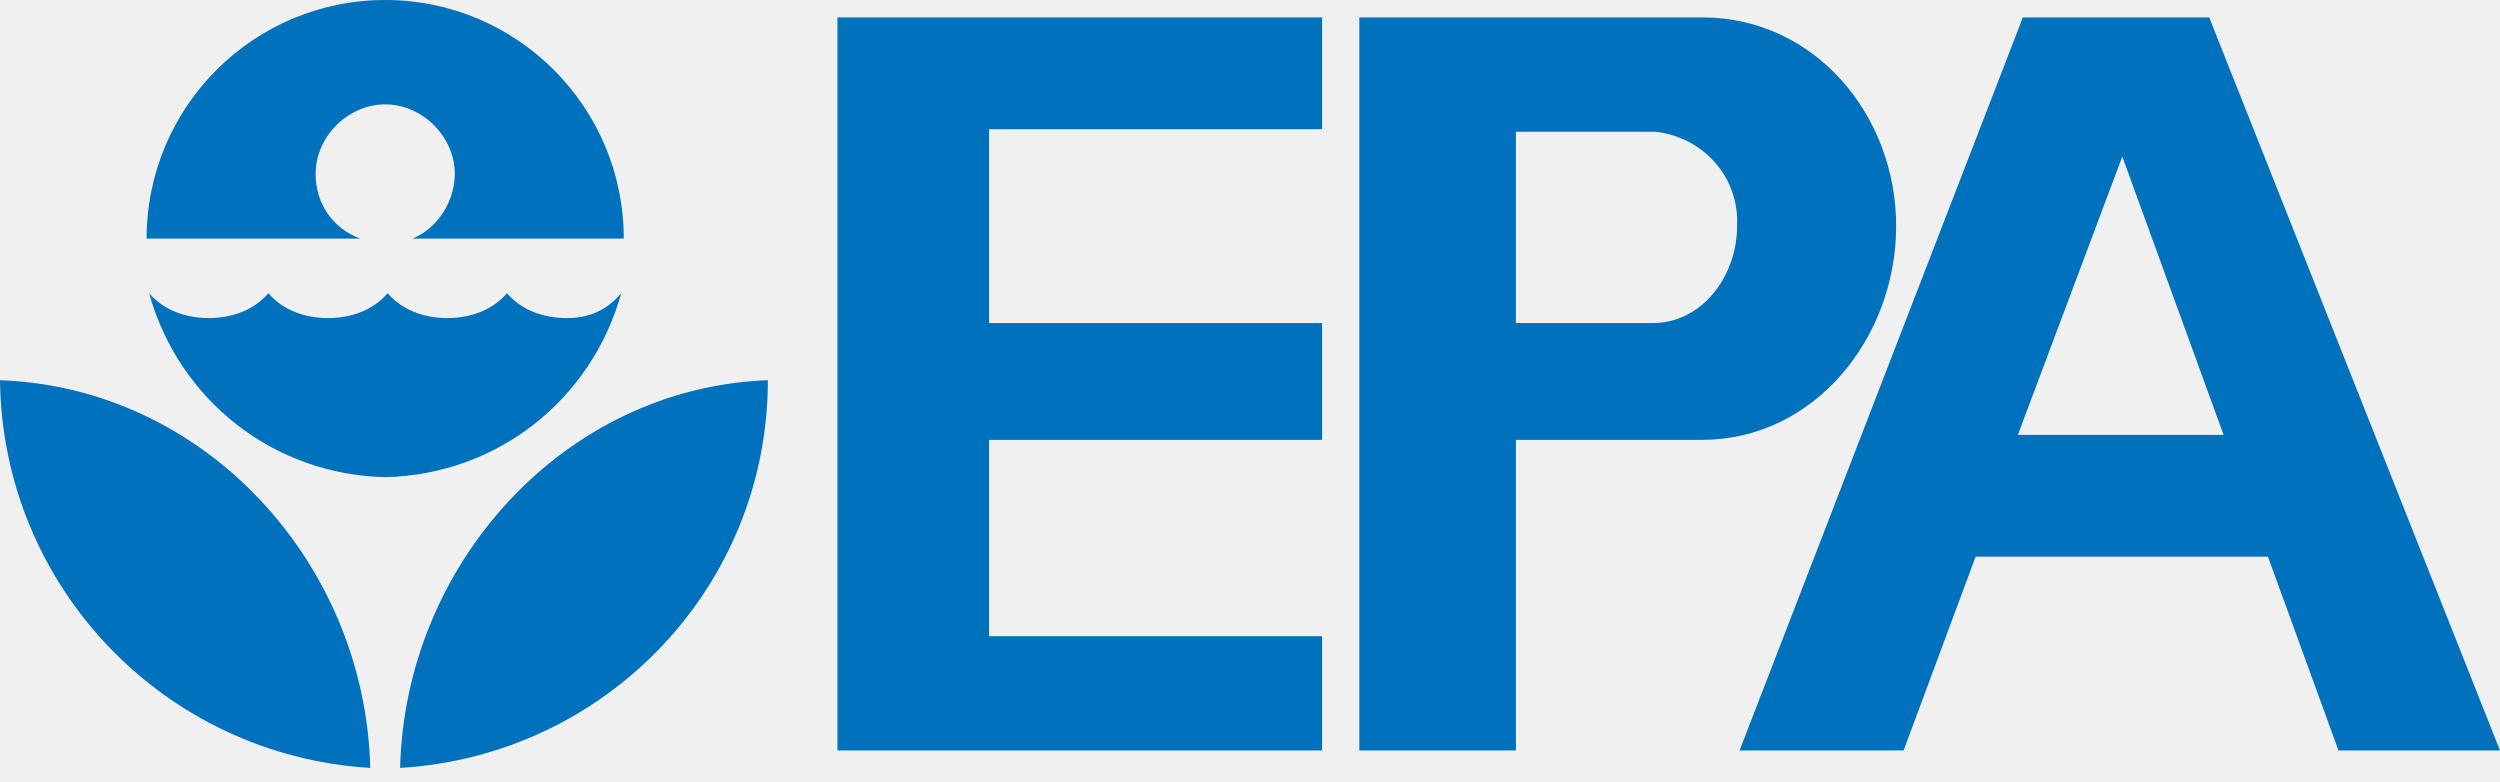
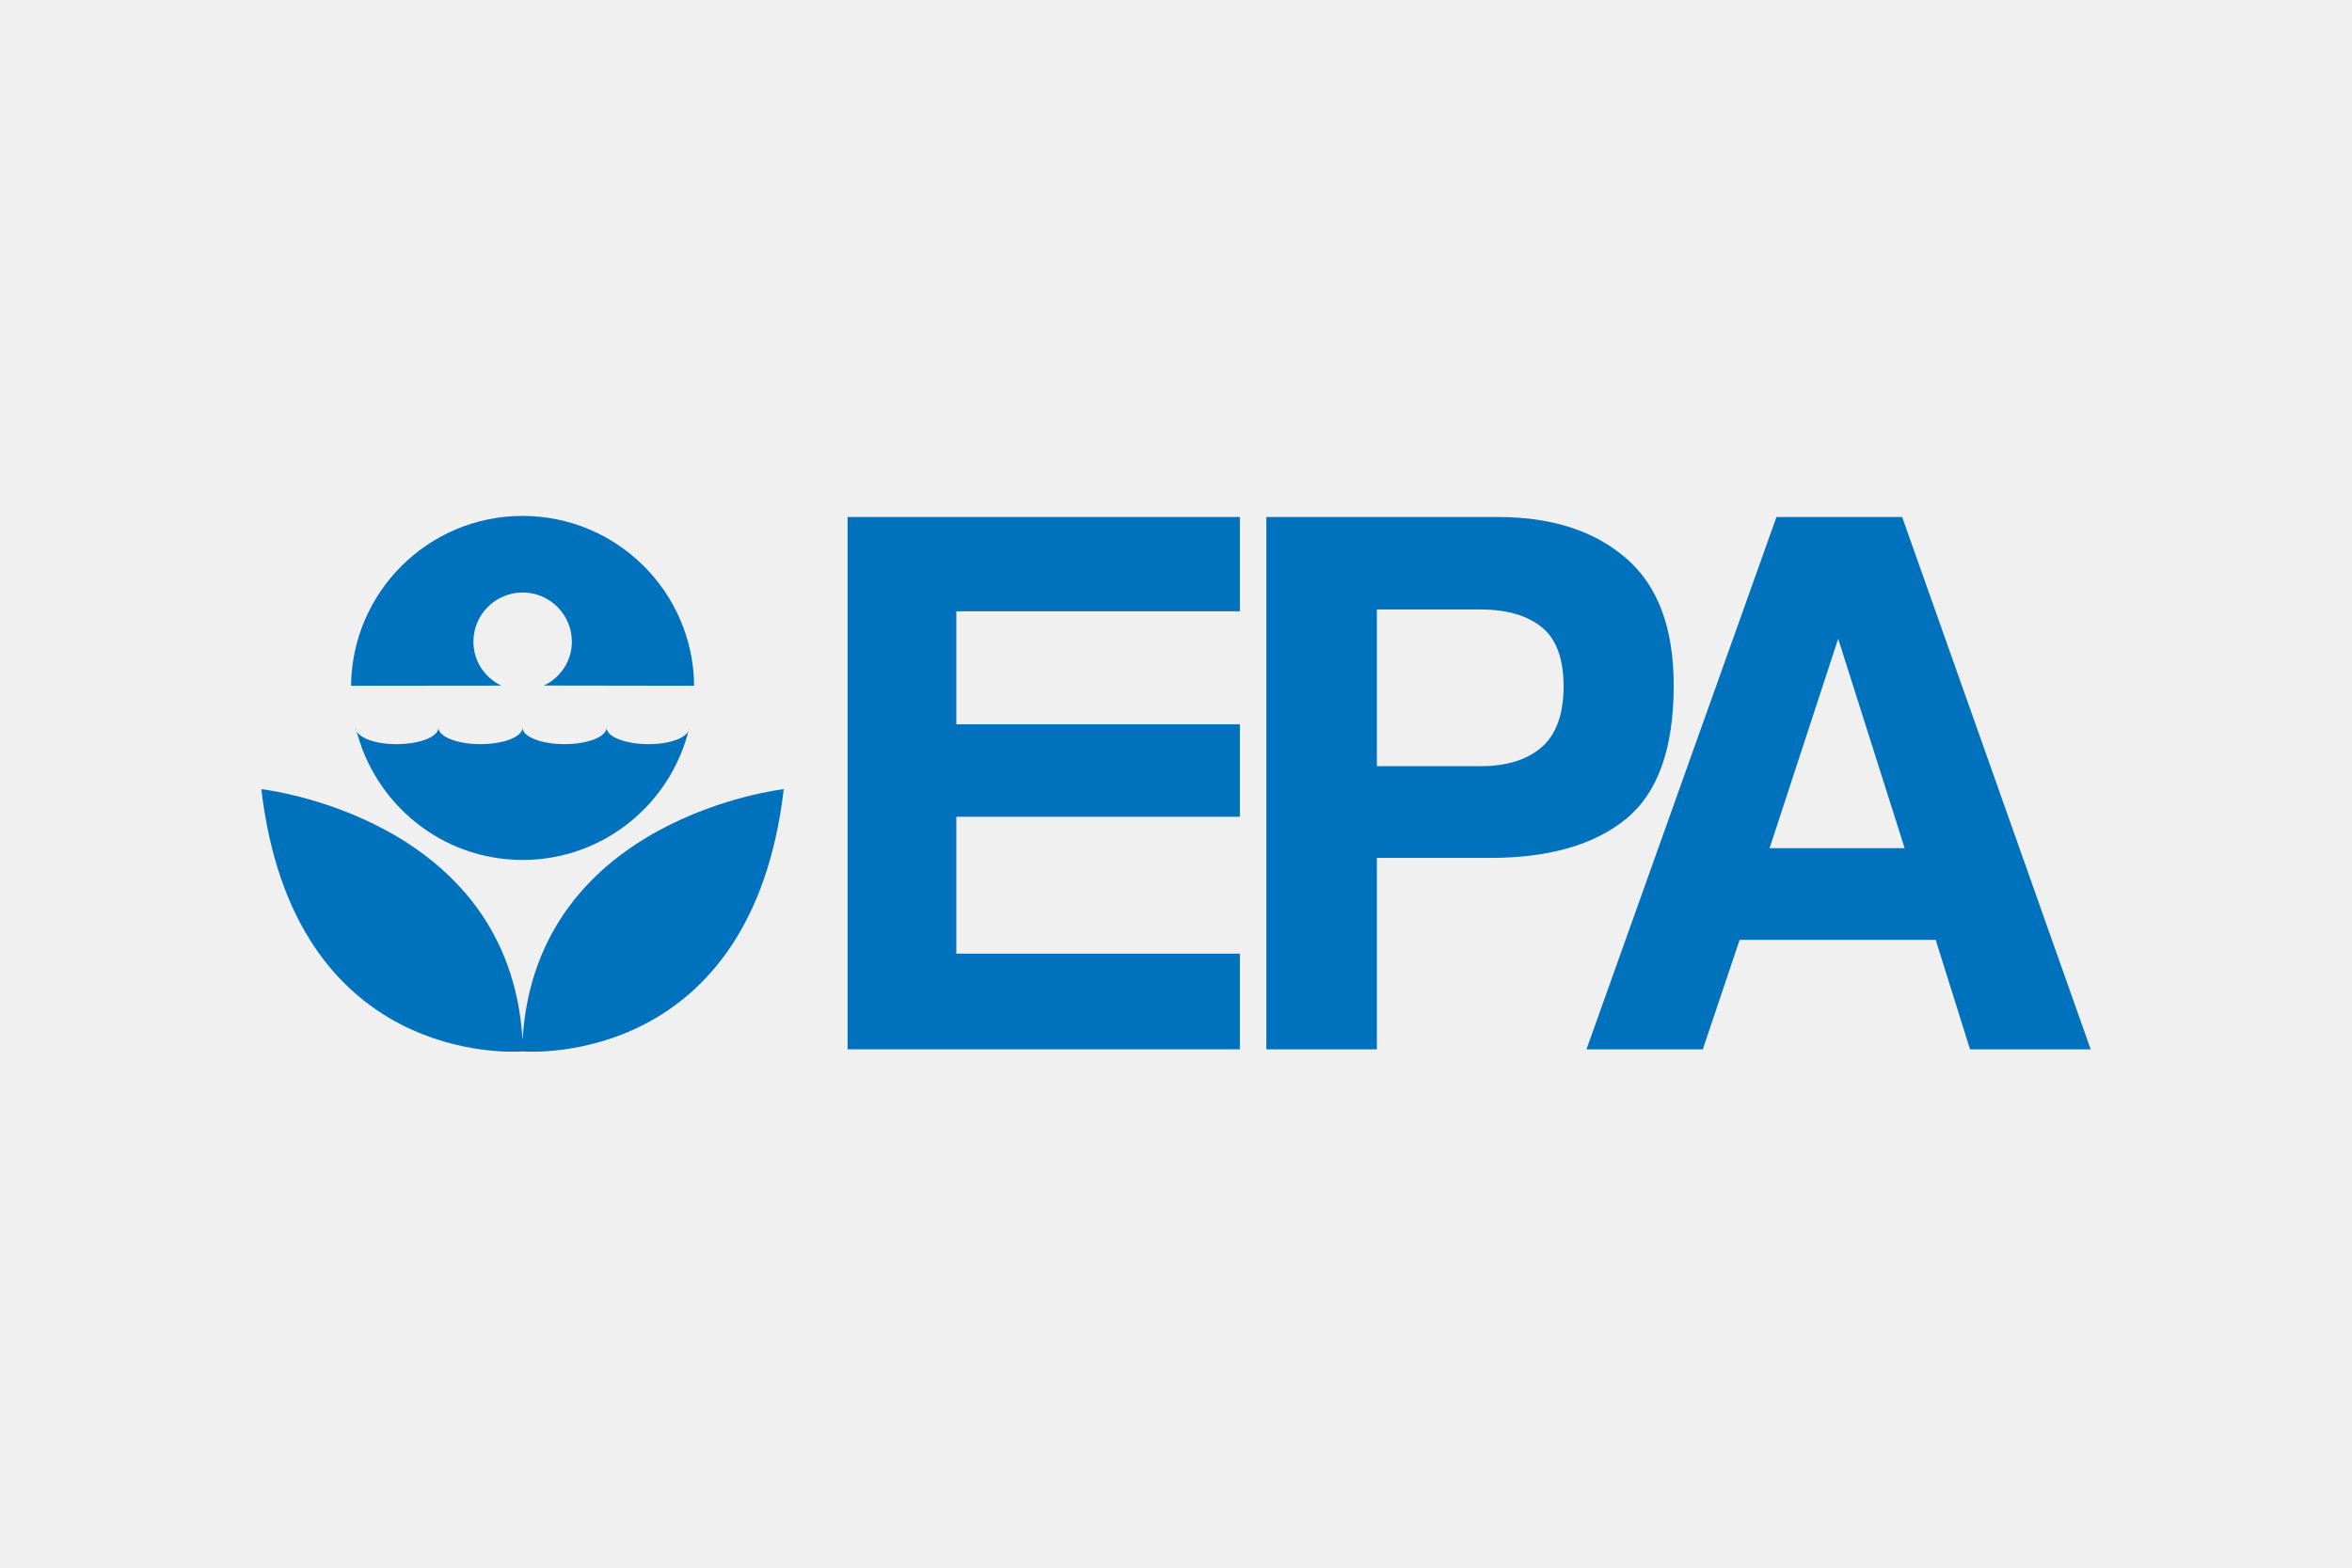
- <svg xmlns="http://www.w3.org/2000/svg" width="48" height="15" viewBox="0 0 48 15" fill="none">
-   <g clip-path="url(#clip0_11091_17619)">
-     <path d="M11.928 5.63C11.356 7.682 9.543 9.113 7.396 9.161C5.249 9.113 3.435 7.682 2.863 5.63C3.149 5.964 3.579 6.107 4.008 6.107C4.437 6.107 4.867 5.964 5.153 5.63C5.439 5.964 5.869 6.107 6.298 6.107C6.728 6.107 7.157 5.964 7.443 5.63C7.73 5.964 8.159 6.107 8.588 6.107C9.018 6.107 9.447 5.964 9.734 5.63C10.02 5.964 10.449 6.107 10.879 6.107C11.308 6.107 11.642 5.964 11.928 5.63ZM11.976 4.581C11.976 2.052 9.924 0 7.396 0C4.867 0 2.815 2.052 2.815 4.581H6.918C6.394 4.39 6.06 3.913 6.06 3.34C6.06 2.624 6.68 2.004 7.396 2.004C8.111 2.004 8.732 2.624 8.732 3.34C8.732 3.865 8.398 4.39 7.92 4.581H11.976ZM7.682 14.744C7.777 10.831 10.831 7.443 14.743 7.3C14.743 11.26 11.642 14.505 7.682 14.744ZM7.109 14.744C7.014 10.831 3.96 7.443 0 7.3C0.048 11.26 3.149 14.505 7.109 14.744ZM25.384 0.334H16.079V14.409H25.384V12.215H18.99V8.445H25.384V6.203H18.99V2.481H25.384V0.334ZM28.867 6.203H31.73C32.684 6.203 33.352 5.296 33.352 4.342C33.4 3.388 32.684 2.624 31.777 2.529H29.105V14.409H26.099V0.334H32.684C34.831 0.334 36.406 2.195 36.406 4.342C36.406 6.489 34.831 8.445 32.684 8.445H28.867V6.203ZM33.4 14.409H36.549L37.932 10.688H43.658L42.799 8.35H38.743L40.748 3.006L44.899 14.409H48L42.417 0.334H38.839L33.4 14.409Z" fill="#0071BC" />
+ <svg xmlns="http://www.w3.org/2000/svg" width="180" height="120" viewBox="0 0 180 120" fill="none">
+   <g clip-path="url(#clip0_11105_18911)">
+     <g clip-path="url(#clip1_11105_18911)">
+       <path d="M94.888 39.576V46.793H73.188V55.444H94.888V62.52H73.188V72.998H94.888V80.321H64.867V39.576H94.888Z" fill="#0071BC" />
+       <path d="M124.447 42.731C122.015 40.63 118.754 39.576 114.658 39.576H96.914V80.321H105.374V65.669H114.02C118.536 65.669 122.01 64.672 124.441 62.683C126.873 60.694 128.089 57.293 128.089 52.48C128.094 48.081 126.878 44.826 124.447 42.731ZM117.992 57.186C116.877 58.161 115.314 58.648 113.308 58.648H105.374V46.653H113.308C115.314 46.653 116.877 47.106 117.992 48.009C119.107 48.911 119.662 50.423 119.662 52.541C119.662 54.659 119.102 56.211 117.992 57.186Z" fill="#0071BC" />
+       <path d="M145.574 39.576H135.954L121.414 80.321H130.317L133.135 71.944H148.14L150.768 80.321H160.001L145.574 39.576ZM135.427 64.924L140.677 48.894L145.764 64.924H135.427Z" fill="#0071BC" />
+       <path d="M39.995 45.353C37.916 45.353 36.23 47.039 36.23 49.118C36.23 50.614 37.098 51.869 38.364 52.48L26.867 52.491C26.94 45.302 32.789 39.492 39.995 39.492C47.2 39.492 53.055 45.302 53.122 52.491L41.631 52.474C42.892 51.869 43.766 50.608 43.766 49.112C43.76 47.039 42.079 45.353 39.995 45.353C40 45.353 40 45.353 39.995 45.353ZM39.995 65.826C46.208 65.826 51.391 61.495 52.753 55.701C52.753 56.396 51.414 56.962 49.637 56.962C47.861 56.962 46.421 56.396 46.421 55.701C46.421 56.396 44.981 56.962 43.205 56.962C41.429 56.962 39.989 56.396 39.989 55.701C39.989 56.396 38.549 56.962 36.773 56.962C34.997 56.962 33.557 56.396 33.557 55.701C33.557 56.396 32.117 56.962 30.341 56.962C28.565 56.962 27.226 56.396 27.226 55.701C28.604 61.495 33.787 65.826 39.995 65.826Z" fill="#0071BC" />
+       <path d="M39.991 79.621C38.983 62.515 20 60.408 20 60.408C22.471 81.503 39.168 80.545 39.991 80.483C40.815 80.545 57.511 81.503 59.982 60.408C59.988 60.408 41.005 62.515 39.991 79.621Z" fill="#0071BC" />
+     </g>
  </g>
  <defs>
-     <clipPath id="clip0_11091_17619">
-       <rect width="48" height="14.743" fill="white" />
+     <clipPath id="clip0_11105_18911">
+       <rect width="140" height="60" fill="white" transform="translate(20 30)" />
+     </clipPath>
+     <clipPath id="clip1_11105_18911">
+       <rect width="140" height="41.013" fill="white" transform="translate(20 39.4922)" />
    </clipPath>
  </defs>
</svg>
